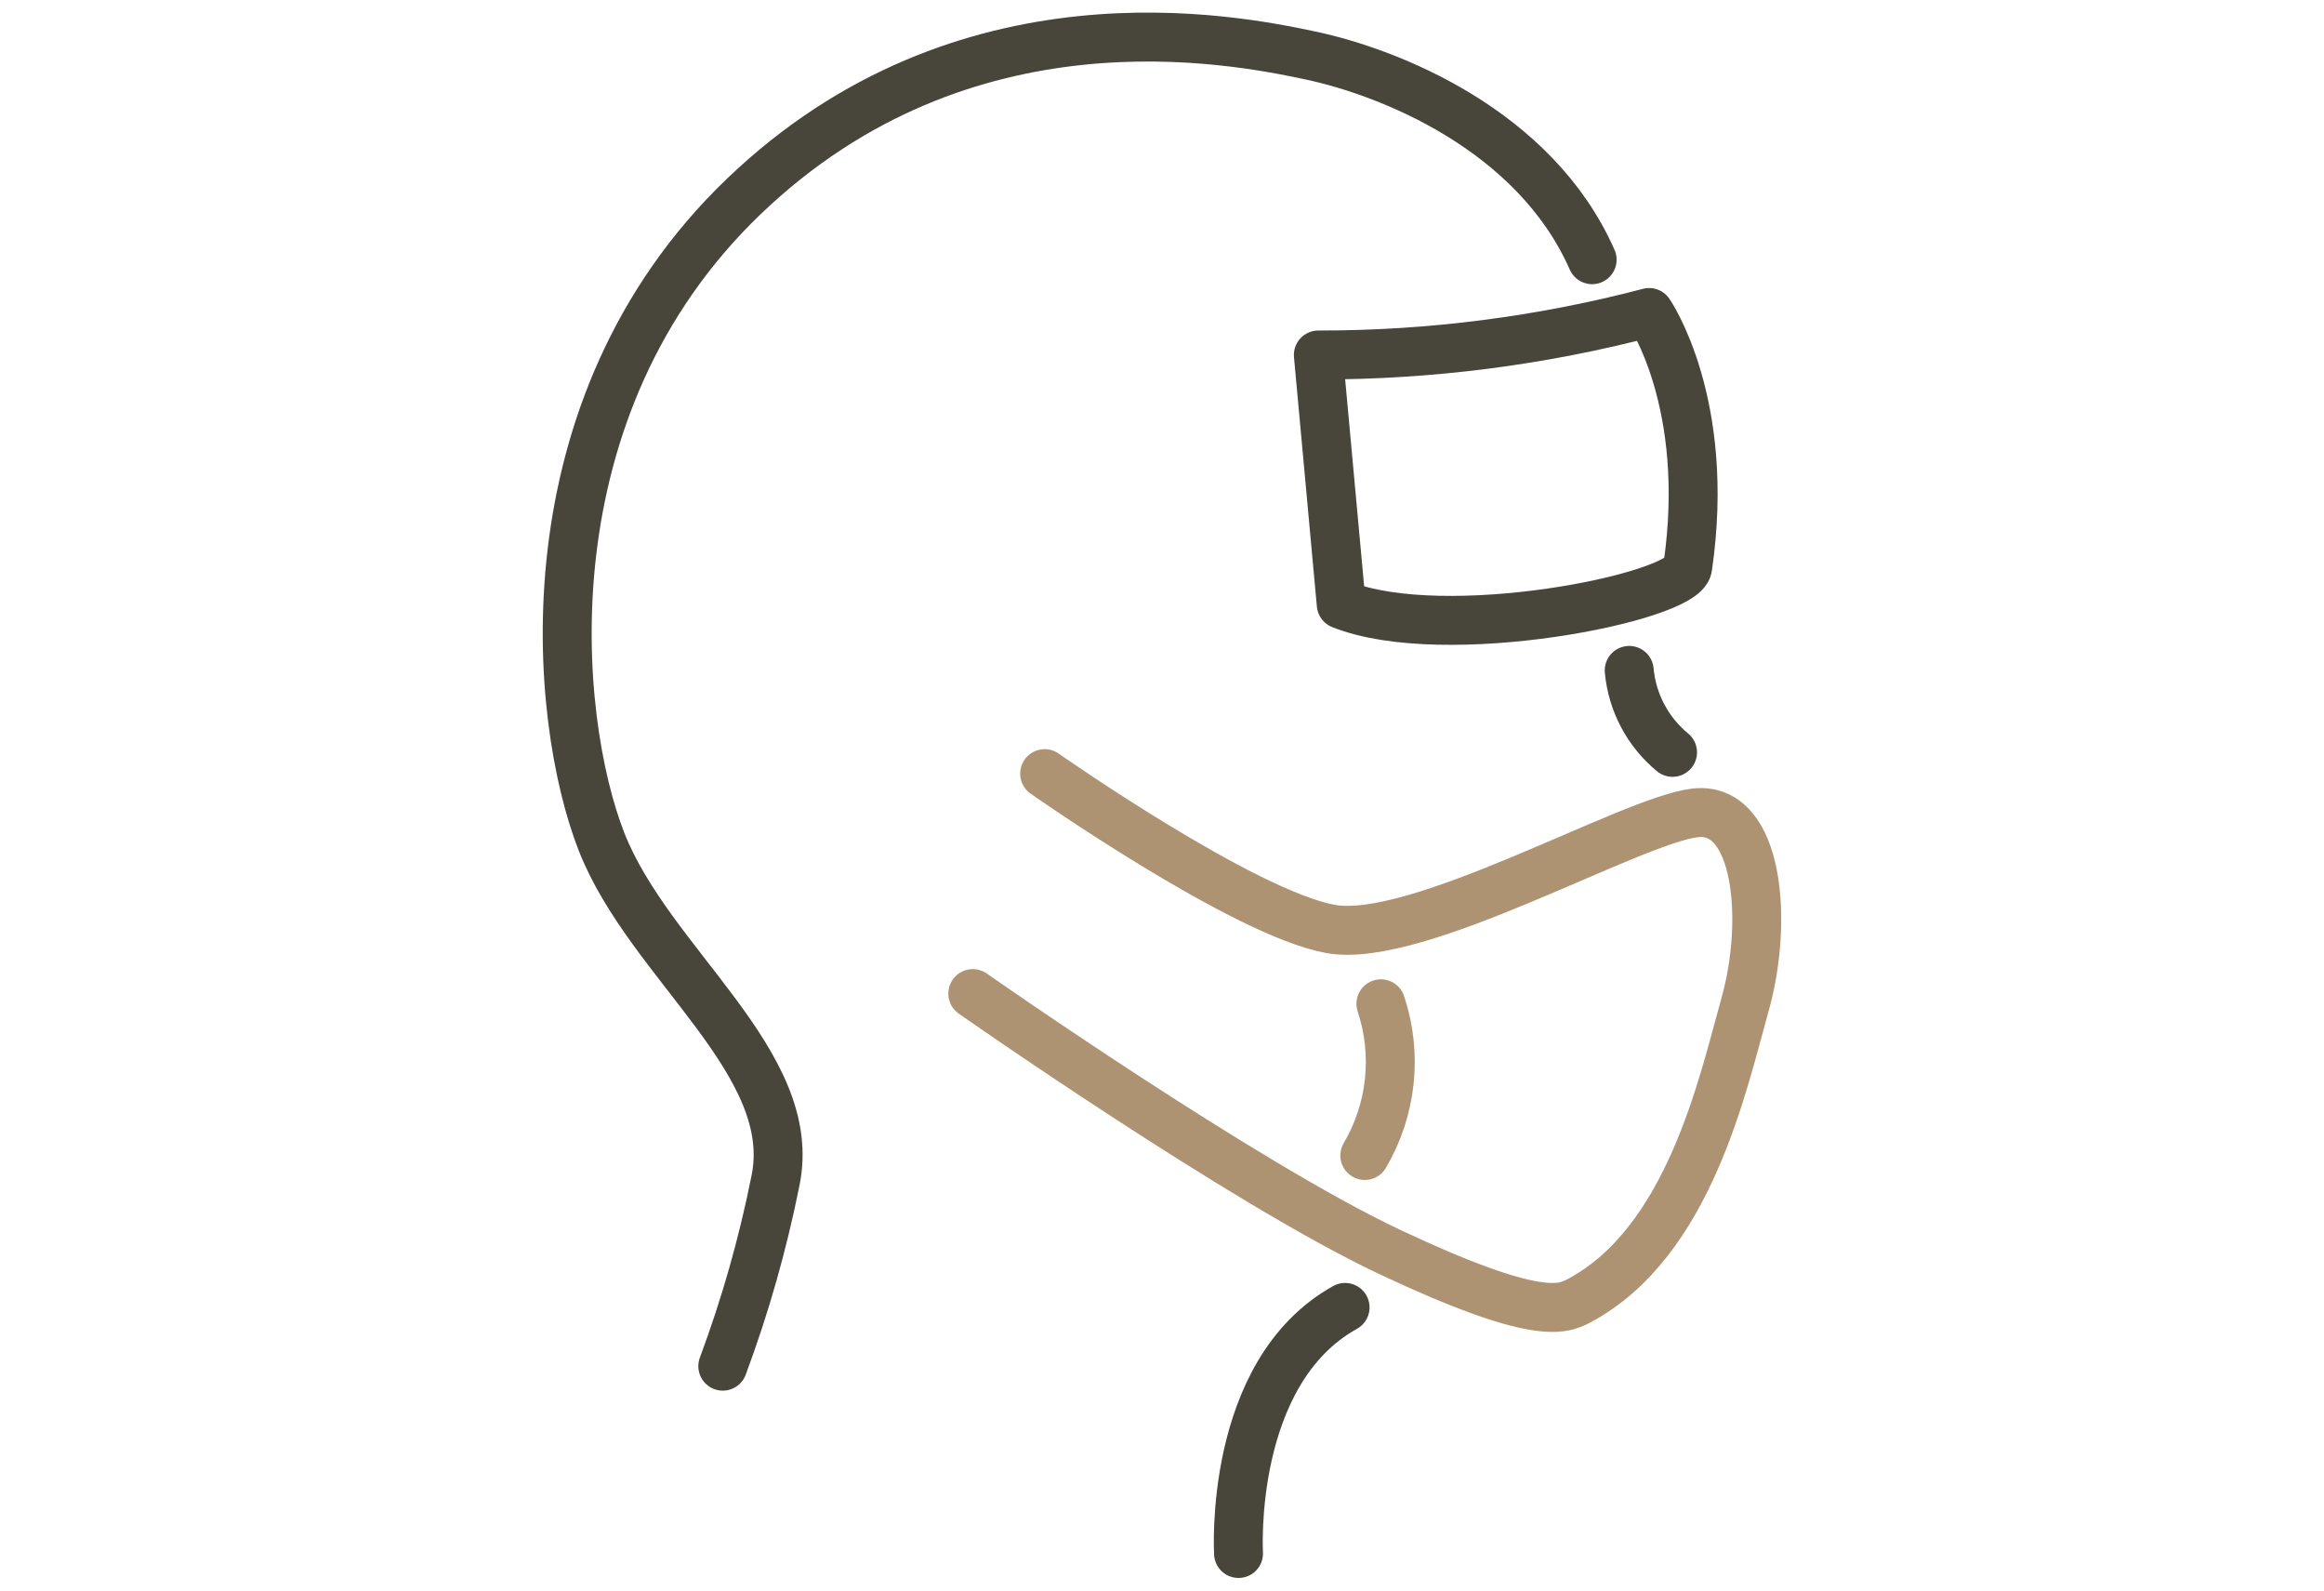
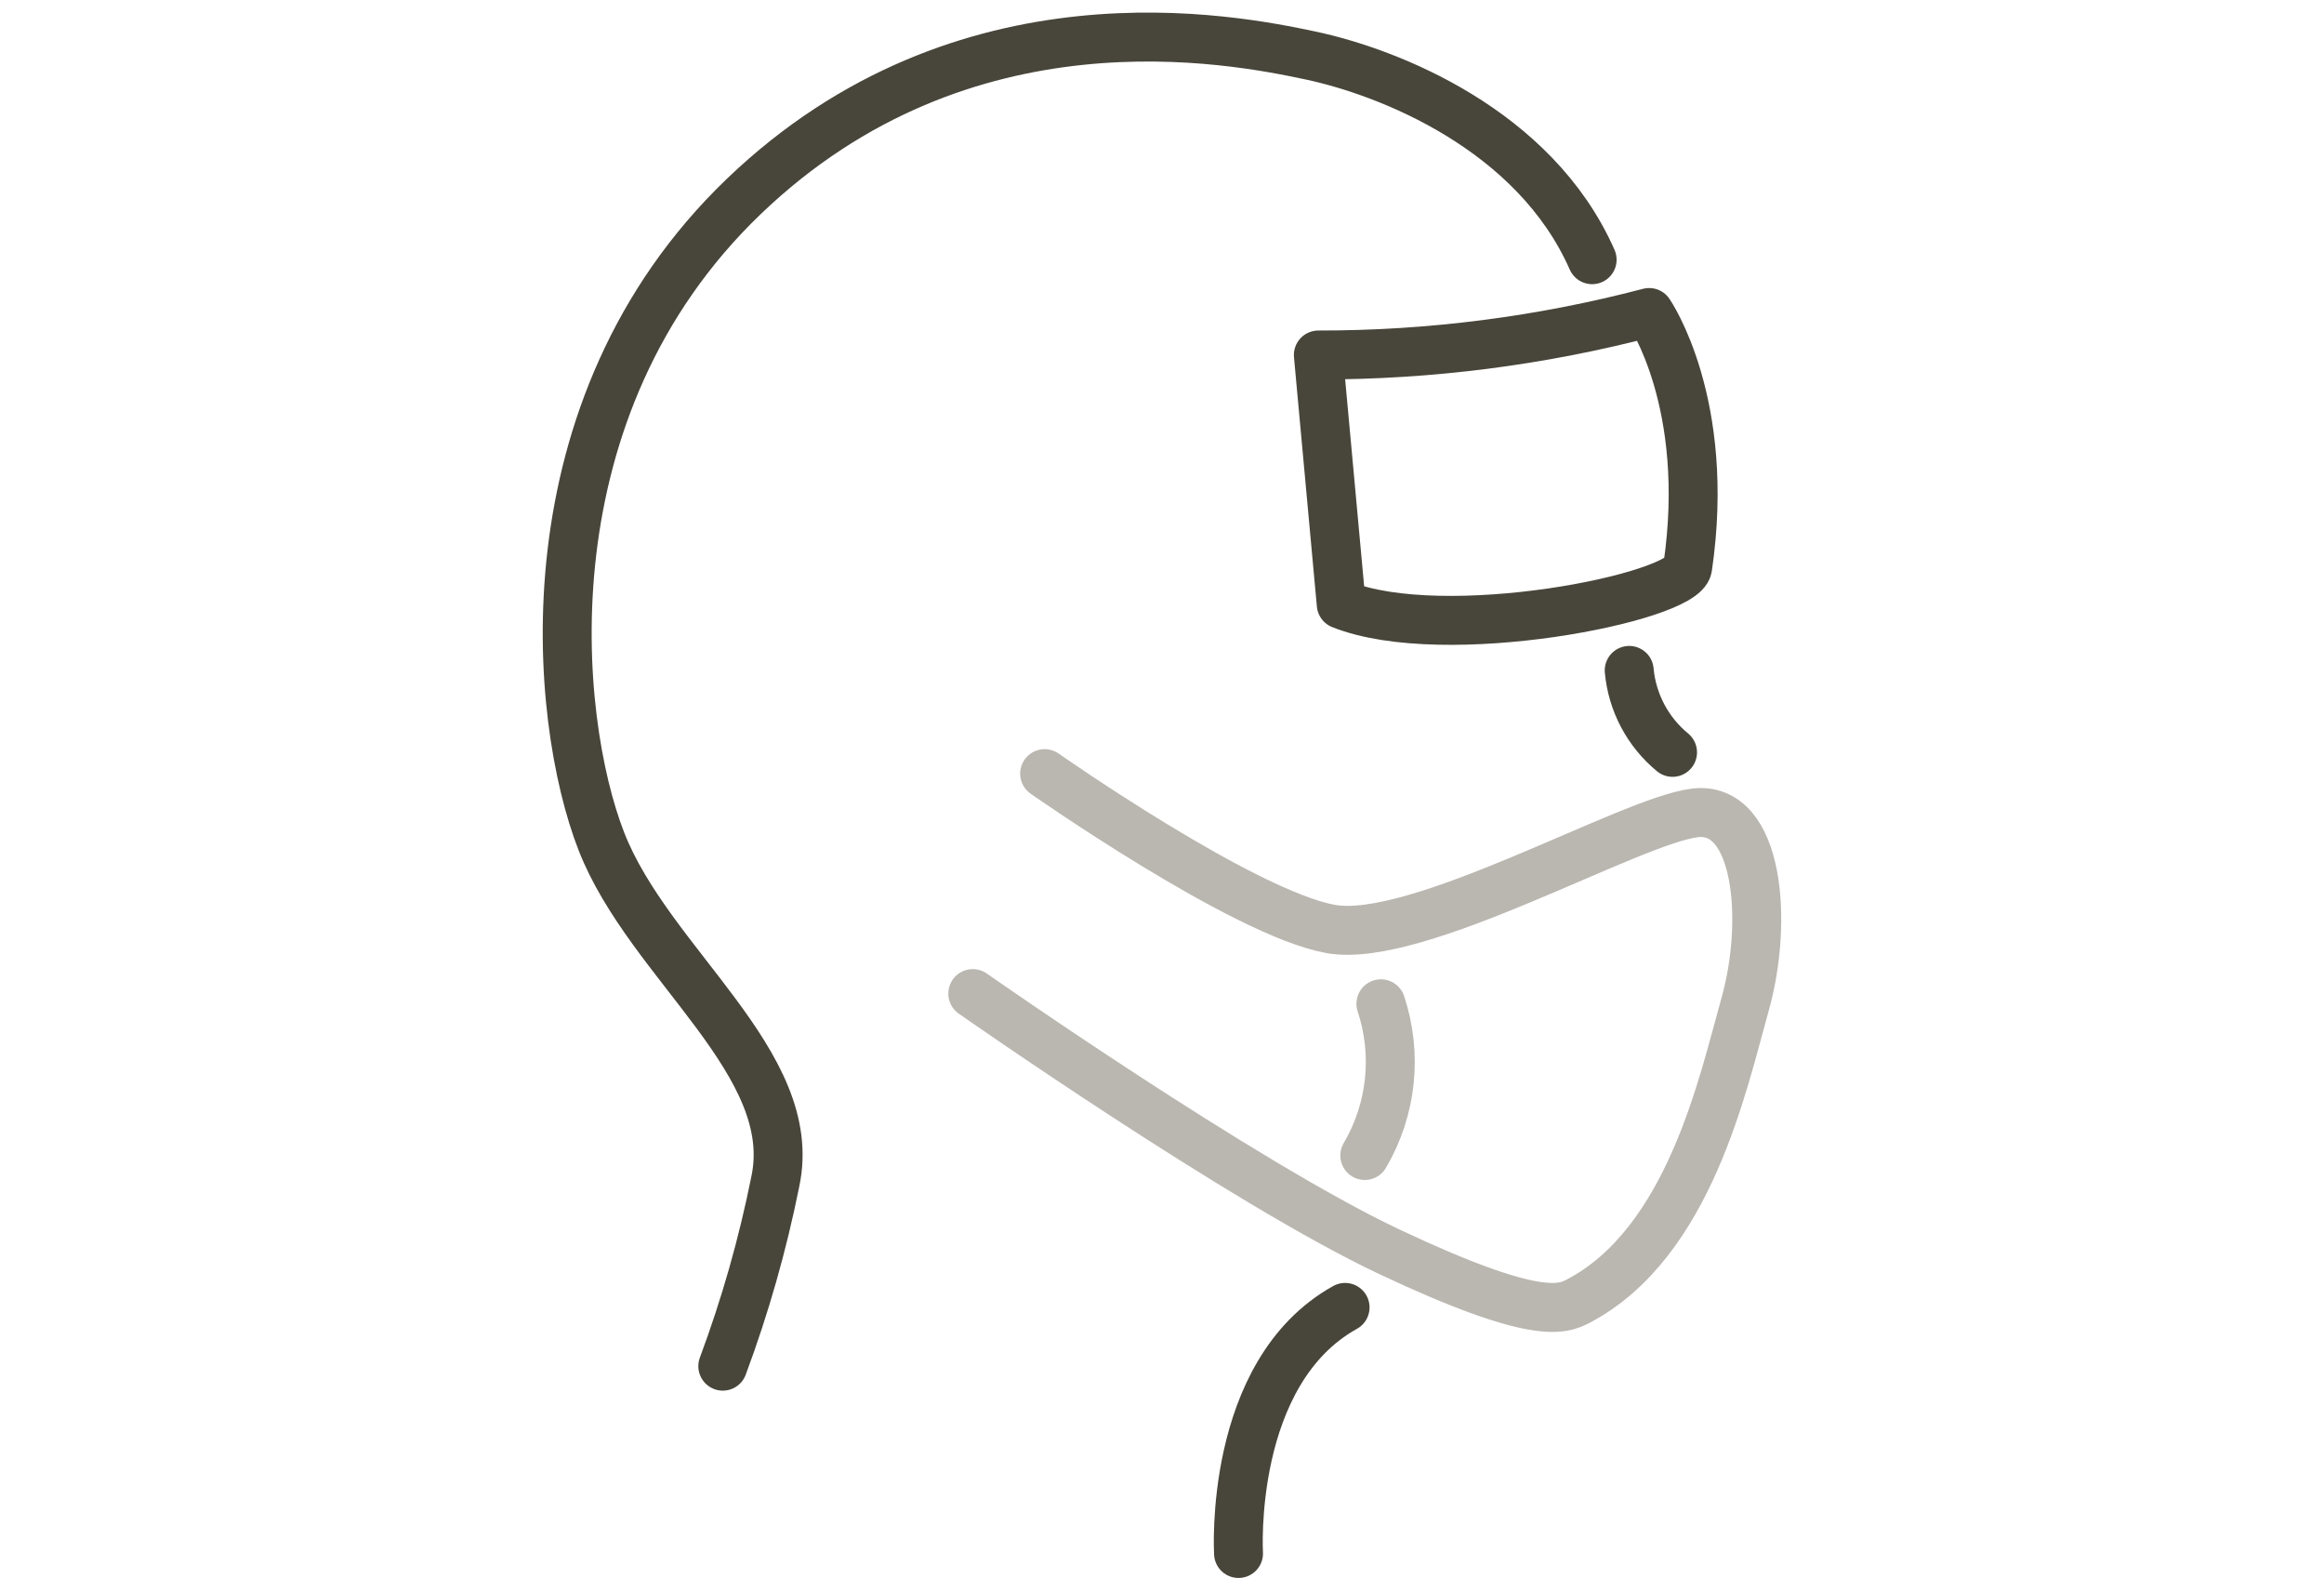
<svg xmlns="http://www.w3.org/2000/svg" width="95" height="65" viewBox="0 0 95 65">
  <defs>
-     <clipPath id="a">
-       <rect width="95" height="65" fill="#f0efed" />
+     <clipPath id="clip-path">
+       <rect id="長方形_177" data-name="長方形 177" width="95" height="65" fill="#f0efed" />
    </clipPath>
  </defs>
-   <g clip-path="url(#a)">
-     <g transform="translate(23.186 1.514)">
-       <path d="M99.294,447.717c-2.35-5.329-8.327-7.671-11.513-8.345s-14.157-2.88-23.166,5.761-7.783,21.327-5.822,26.352,8.151,9.07,7.109,13.911a49.378,49.378,0,0,1-2.145,7.538" transform="translate(-57.397 -438.618)" fill="none" stroke="#48453a" stroke-linecap="round" stroke-linejoin="round" stroke-width="2" />
-       <path d="M54.34,471.018a4.918,4.918,0,0,1-1.772-3.349" transform="translate(-9.156 -441.786)" fill="none" stroke="#48453a" stroke-linecap="round" stroke-linejoin="round" stroke-width="2" />
-       <path d="M69.412,509.812s-.435-7.392,4.356-10.056" transform="translate(-41.97 -447.841)" fill="none" stroke="#48453a" stroke-linecap="round" stroke-linejoin="round" stroke-width="2" />
-       <path d="M48.395,481.911s11.023,7.72,17.027,10.551,7.077,2.359,7.738,2.01c4.525-2.389,5.9-8.9,6.8-12.1.972-3.431.563-8.15-2.039-7.846-2.647.309-11.344,5.387-14.9,4.744s-11.688-6.348-11.688-6.348" transform="translate(-31.816 -442.821)" fill="none" stroke="#ae9373" stroke-linecap="round" stroke-linejoin="round" stroke-width="2" />
-       <path d="M69.165,483.236a7.537,7.537,0,0,1-.658,6.2" transform="translate(-35.903 -443.729)" fill="none" stroke="#ae9373" stroke-linecap="round" stroke-linejoin="round" stroke-width="2" />
-       <path d="M67.585,461.418c-.182,1.235-9.938,3.194-14.16,1.509l-.936-10.191A52.97,52.97,0,0,0,66.012,451S68.569,454.7,67.585,461.418Z" transform="translate(-21.784 -439.743)" fill="none" stroke="#48453a" stroke-linecap="round" stroke-linejoin="round" stroke-width="2" />
+   <g id="マスクグループ_5" data-name="マスクグループ 5" clip-path="url(#clip-path)">
+     <g id="グループ_184" data-name="グループ 184" transform="translate(23.186 1.514)">
+       <path id="パス_5" data-name="パス 5" d="M99.294,447.717c-2.35-5.329-8.327-7.671-11.513-8.345s-14.157-2.88-23.166,5.761-7.783,21.327-5.822,26.352,8.151,9.07,7.109,13.911a49.378,49.378,0,0,1-2.145,7.538" transform="translate(-57.397 -438.618)" fill="none" stroke="#48453a" stroke-linecap="round" stroke-linejoin="round" stroke-width="2" />
+       <path id="パス_6" data-name="パス 6" d="M54.34,471.018a4.918,4.918,0,0,1-1.772-3.349" transform="translate(-9.156 -441.786)" fill="none" stroke="#48453a" stroke-linecap="round" stroke-linejoin="round" stroke-width="2" />
+       <path id="パス_7" data-name="パス 7" d="M69.412,509.812s-.435-7.392,4.356-10.056" transform="translate(-41.97 -447.841)" fill="none" stroke="#48453a" stroke-linecap="round" stroke-linejoin="round" stroke-width="2" />
+       <path id="パス_8" data-name="パス 8" d="M48.395,481.911s11.023,7.72,17.027,10.551,7.077,2.359,7.738,2.01c4.525-2.389,5.9-8.9,6.8-12.1.972-3.431.563-8.15-2.039-7.846-2.647.309-11.344,5.387-14.9,4.744s-11.688-6.348-11.688-6.348" transform="translate(-31.816 -442.821)" fill="none" stroke="#bab6b0" stroke-linecap="round" stroke-linejoin="round" stroke-width="2" />
+       <path id="パス_9" data-name="パス 9" d="M69.165,483.236a7.537,7.537,0,0,1-.658,6.2" transform="translate(-35.903 -443.729)" fill="none" stroke="#bab6b0" stroke-linecap="round" stroke-linejoin="round" stroke-width="2" />
+       <path id="パス_10" data-name="パス 10" d="M67.585,461.418c-.182,1.235-9.938,3.194-14.16,1.509l-.936-10.191A52.97,52.97,0,0,0,66.012,451S68.569,454.7,67.585,461.418Z" transform="translate(-21.784 -439.743)" fill="none" stroke="#48453a" stroke-linecap="round" stroke-linejoin="round" stroke-width="2" />
    </g>
  </g>
</svg>
